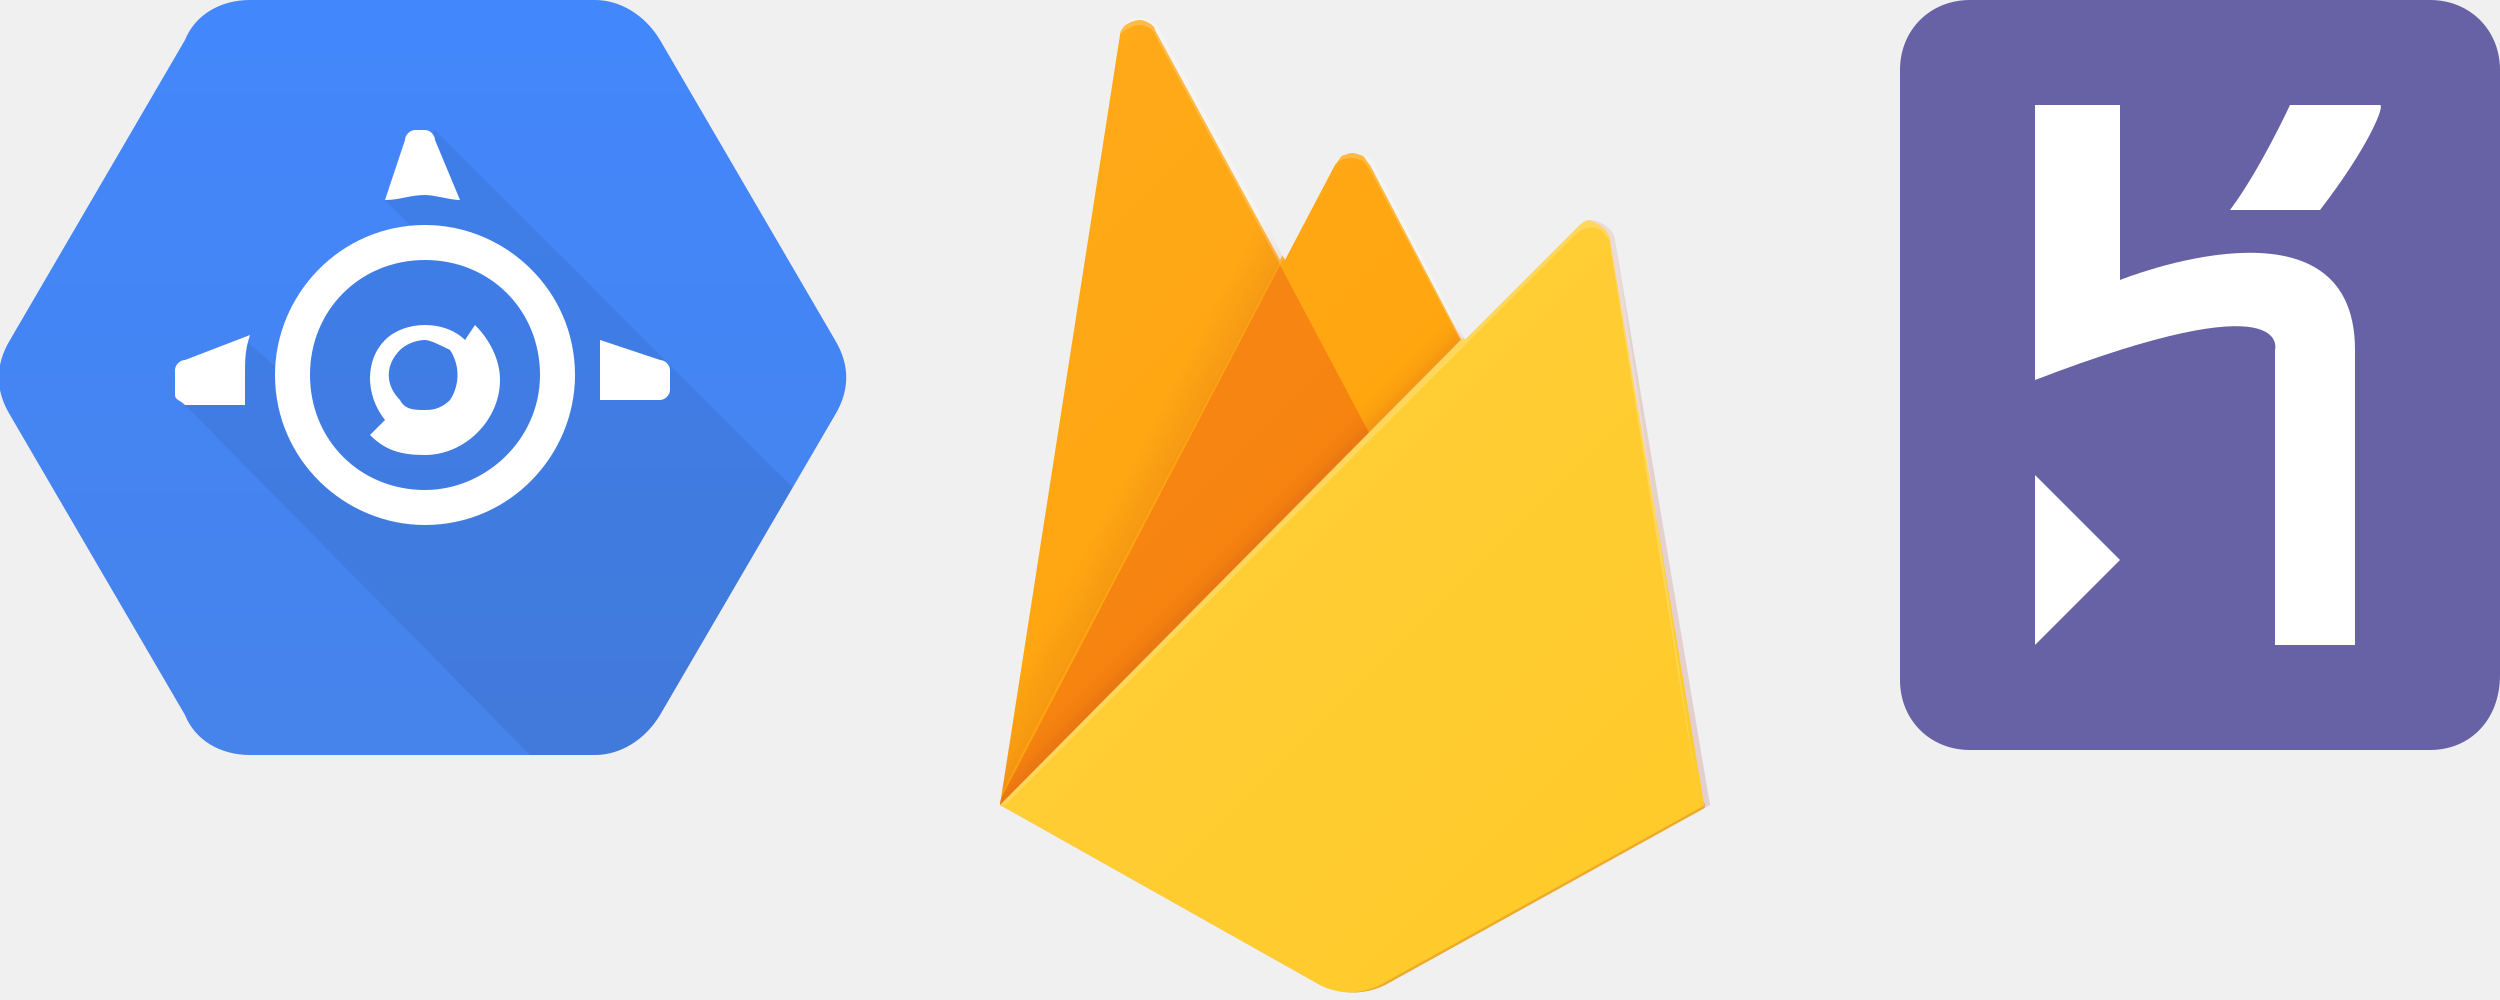
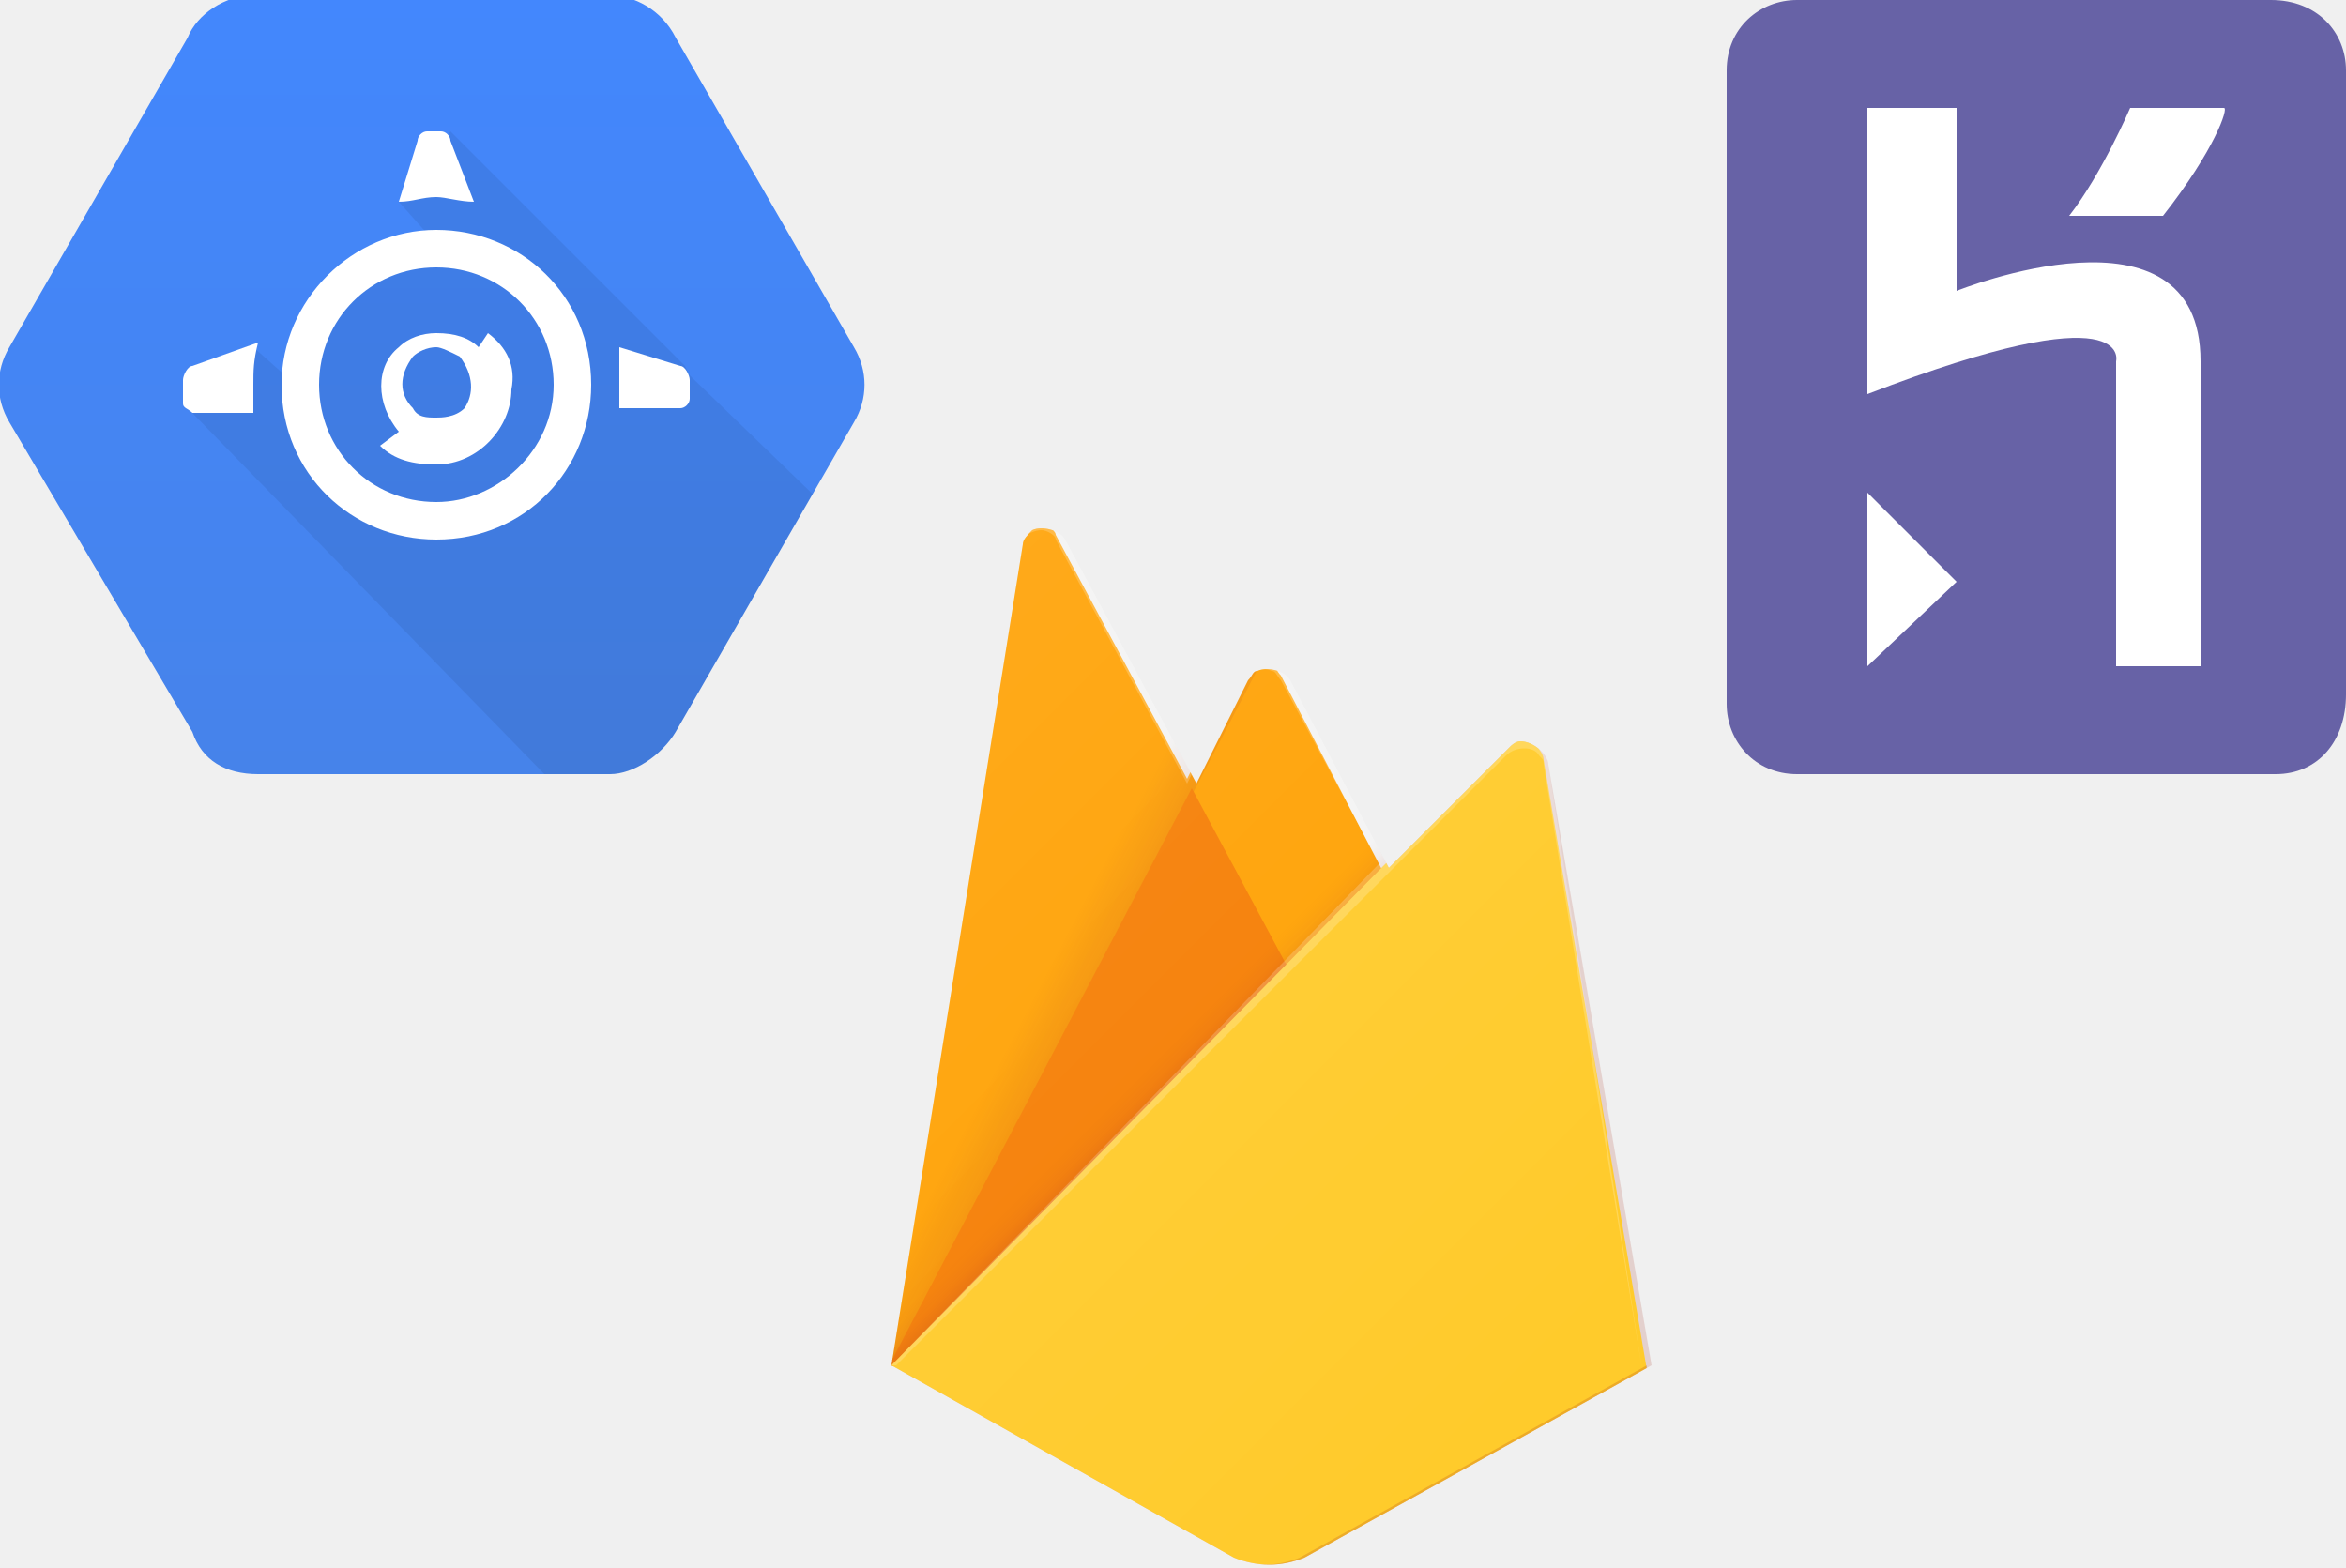
- <svg xmlns="http://www.w3.org/2000/svg" xmlns:xlink="http://www.w3.org/1999/xlink" version="1.1" id="Layer_1" x="0px" y="0px" viewBox="0 0 50 20" style="enable-background:new 0 0 50 20;" xml:space="preserve">
+ <svg xmlns="http://www.w3.org/2000/svg" xmlns:xlink="http://www.w3.org/1999/xlink" version="1.1" id="Layer_1" x="0px" y="0px" viewBox="0 0 50 33.4" style="enable-background:new 0 0 50 33.4;" xml:space="preserve">
  <style type="text/css">
	.st0{display:none;}
	.st1{fill:url(#SVGID_1_);}
	.st2{opacity:7.000000e-02;clip-path:url(#SVGID_3_);enable-background:new    ;}
	.st3{fill:#FFFFFF;}
	.st4{fill:#6762A6;}
	.st5{clip-path:url(#SVGID_5_);fill:#FFA000;}
- 	.st6{opacity:0.12;clip-path:url(#SVGID_5_);fill:url(#SVGID_6_);enable-background:new    ;}
- 	.st7{clip-path:url(#SVGID_5_);fill:#F57C00;}
- 	.st8{opacity:0.2;clip-path:url(#SVGID_5_);fill:url(#SVGID_7_);enable-background:new    ;}
- 	.st9{clip-path:url(#SVGID_5_);fill:#FFCA28;}
- 	.st10{clip-path:url(#SVGID_5_);fill:#FFFFFF;fill-opacity:0.2;}
- 	.st11{opacity:0.2;clip-path:url(#SVGID_5_);fill:#A52714;enable-background:new    ;}
- 	.st12{clip-path:url(#SVGID_5_);fill:url(#SVGID_8_);}
+ 	.st6{opacity:0.12;clip-path:url(#SVGID_7_);fill:url(#SVGID_8_);enable-background:new    ;}
+ 	.st7{clip-path:url(#SVGID_10_);fill:#F57C00;}
+ 	.st8{opacity:0.2;clip-path:url(#SVGID_12_);fill:url(#SVGID_13_);enable-background:new    ;}
+ 	.st9{clip-path:url(#SVGID_15_);fill:#FFCA28;}
+ 	.st10{clip-path:url(#SVGID_17_);fill:#FFFFFF;fill-opacity:0.2;}
+ 	.st11{opacity:0.2;clip-path:url(#SVGID_19_);fill:#A52714;enable-background:new    ;}
+ 	.st12{clip-path:url(#SVGID_21_);fill:url(#SVGID_22_);}
</style>
  <g id="Guides" class="st0">
</g>
  <g>
    <g id="BASE">
-       <linearGradient id="SVGID_1_" gradientUnits="userSpaceOnUse" x1="8.458" y1="-4.856" x2="8.458" y2="-19.889" gradientTransform="matrix(1 0 0 -1 0 -4.8557)">
+       <linearGradient id="SVGID_1_" gradientUnits="userSpaceOnUse" x1="9.279" y1="79.806" x2="9.279" y2="96.288" gradientTransform="matrix(1 0 0 1 0 -79.8557)">
        <stop offset="0" style="stop-color:#4387FD" />
        <stop offset="1" style="stop-color:#4683EA" />
      </linearGradient>
-       <path class="st1" d="M3.7,14.3l-3.5-6c-0.3-0.5-0.3-1,0-1.5l3.5-6C3.9,0.3,4.4,0,5,0h6.9c0.5,0,1,0.3,1.3,0.8l3.5,6    c0.3,0.5,0.3,1,0,1.5l-3.5,6c-0.3,0.5-0.8,0.8-1.3,0.8H5C4.4,15.1,3.9,14.8,3.7,14.3z" />
+       <path class="st1" d="M4.1,15.6L0.2,9c-0.3-0.5-0.3-1.1,0-1.6l3.8-6.6c0.2-0.5,0.8-0.9,1.4-0.9h7.6c0.5,0,1.1,0.3,1.4,0.9l3.8,6.6    c0.3,0.5,0.3,1.1,0,1.6l-3.8,6.6c-0.3,0.5-0.9,0.9-1.4,0.9H5.5C4.8,16.5,4.3,16.2,4.1,15.6z" />
    </g>
    <g id="shadow">
      <g>
        <g>
-           <defs>
-             <path id="SVGID_2_" d="M3.7,14.3l-3.5-6c-0.3-0.5-0.3-1,0-1.5l3.5-6C3.9,0.3,4.4,0,5,0h6.9c0.5,0,1,0.3,1.3,0.8l3.5,6       c0.3,0.5,0.3,1,0,1.5l-3.5,6c-0.3,0.5-0.8,0.8-1.3,0.8H5C4.4,15.1,3.9,14.8,3.7,14.3z" />
-           </defs>
-           <clipPath id="SVGID_3_">
-             <use xlink:href="#SVGID_2_" style="overflow:visible;" />
-           </clipPath>
-           <polygon class="st2" points="16,9.9 13.4,7.3 13.3,7.2 8.7,2.6 7.7,4 8.5,4.8 6.5,5.5 5.7,7.5 4.9,6.8 3.6,8 10.7,15.2       12.9,15.2     " />
+           <g>
+             <defs>
+               <path id="SVGID_2_" d="M4.1,15.6L0.2,9c-0.3-0.5-0.3-1.1,0-1.6l3.8-6.6c0.2-0.5,0.8-0.9,1.4-0.9h7.6c0.5,0,1.1,0.3,1.4,0.9        l3.8,6.6c0.3,0.5,0.3,1.1,0,1.6l-3.8,6.6c-0.3,0.5-0.9,0.9-1.4,0.9H5.5C4.8,16.5,4.3,16.2,4.1,15.6z" />
+             </defs>
+             <clipPath id="SVGID_3_">
+               <use xlink:href="#SVGID_2_" style="overflow:visible;" />
+             </clipPath>
+             <polygon class="st2" points="17.6,10.8 14.7,8 14.6,7.8 9.6,2.8 8.5,4.3 9.3,5.2 7.1,6 6.3,8.2 5.4,7.4 4,8.7 11.7,16.6        14.2,16.6      " />
+           </g>
        </g>
      </g>
    </g>
    <g id="art">
      <g>
-         <path class="st3" d="M8.5,4.5c-1.7,0-3,1.4-3,3c0,1.7,1.4,3,3,3c1.7,0,3-1.4,3-3C11.5,5.8,10.1,4.5,8.5,4.5 M8.5,9.8     c-1.3,0-2.3-1-2.3-2.3c0-1.3,1-2.3,2.3-2.3c1.3,0,2.3,1,2.3,2.3C10.8,8.8,9.7,9.8,8.5,9.8" />
-         <path class="st3" d="M13.2,7.2L12,6.8C12,7,12,7.3,12,7.5c0,0.2,0,0.4,0,0.5h1.2c0.1,0,0.2-0.1,0.2-0.2V7.4     C13.4,7.3,13.3,7.2,13.2,7.2" />
-         <path class="st3" d="M8.5,3.9C8.7,3.9,9,4,9.2,4L8.7,2.8c0-0.1-0.1-0.2-0.2-0.2H8.3c-0.1,0-0.2,0.1-0.2,0.2L7.7,4     C8,4,8.2,3.9,8.5,3.9" />
-         <path class="st3" d="M4.9,7.5c0-0.3,0-0.5,0.1-0.8L3.7,7.2c-0.1,0-0.2,0.1-0.2,0.2v0.5C3.5,8,3.6,8,3.7,8.1h1.2     C4.9,7.9,4.9,7.7,4.9,7.5" />
-         <path class="st3" d="M9.5,6.5L9.3,6.8v0C9.1,6.6,8.8,6.5,8.5,6.5c-0.3,0-0.6,0.1-0.8,0.3c-0.4,0.4-0.4,1.1,0,1.6L7.4,8.7     c0.3,0.3,0.6,0.4,1.1,0.4c0.8,0,1.5-0.7,1.5-1.5C10,7.2,9.8,6.8,9.5,6.5 M9,8C8.8,8.2,8.6,8.2,8.5,8.2C8.3,8.2,8.1,8.2,8,8     C7.7,7.7,7.7,7.3,8,7c0.1-0.1,0.3-0.2,0.5-0.2C8.6,6.8,8.8,6.9,9,7C9.2,7.3,9.2,7.7,9,8" />
+         <path class="st3" d="M9.3,4.9C7.5,4.9,6,6.4,6,8.2c0,1.9,1.5,3.3,3.3,3.3c1.9,0,3.3-1.5,3.3-3.3C12.6,6.3,11.1,4.9,9.3,4.9      M9.3,10.7c-1.4,0-2.5-1.1-2.5-2.5s1.1-2.5,2.5-2.5s2.5,1.1,2.5,2.5S10.6,10.7,9.3,10.7" />
+         <path class="st3" d="M14.5,7.8l-1.3-0.4c0,0.2,0,0.5,0,0.8c0,0.2,0,0.4,0,0.5h1.3c0.1,0,0.2-0.1,0.2-0.2V8.1     C14.7,8,14.6,7.8,14.5,7.8" />
+         <path class="st3" d="M9.3,4.2c0.2,0,0.5,0.1,0.8,0.1L9.6,3c0-0.1-0.1-0.2-0.2-0.2H9.1C9,2.8,8.9,2.9,8.9,3L8.5,4.3     C8.8,4.3,9,4.2,9.3,4.2" />
+         <path class="st3" d="M5.4,8.2c0-0.3,0-0.5,0.1-0.9L4.1,7.8C4,7.8,3.9,8,3.9,8.1v0.5c0,0.1,0.1,0.1,0.2,0.2h1.3     C5.4,8.6,5.4,8.4,5.4,8.2" />
+         <path class="st3" d="M10.4,7.1l-0.2,0.3l0,0C10,7.2,9.7,7.1,9.3,7.1C9,7.1,8.7,7.2,8.5,7.4C8,7.8,8,8.6,8.5,9.2L8.1,9.5     c0.3,0.3,0.7,0.4,1.2,0.4c0.9,0,1.6-0.8,1.6-1.6C11,7.8,10.8,7.4,10.4,7.1 M9.9,8.7C9.7,8.9,9.4,8.9,9.3,8.9     c-0.2,0-0.4,0-0.5-0.2C8.5,8.4,8.5,8,8.8,7.6c0.1-0.1,0.3-0.2,0.5-0.2c0.1,0,0.3,0.1,0.5,0.2C10.1,8,10.1,8.4,9.9,8.7" />
      </g>
    </g>
  </g>
-   <g id="Guides_1_" class="st0">
- </g>
  <g>
-     <path class="st4" d="M48.6,15h-9.2c-0.8,0-1.4-0.6-1.4-1.4V1.4c0-0.8,0.6-1.4,1.4-1.4h9.2C49.4,0,50,0.6,50,1.4v12.1   C50,14.4,49.4,15,48.6,15L48.6,15z" />
-     <path class="st3" d="M45.5,12.9V7c0,0,0.4-1.4-4.8,0.6c0,0,0-5.5,0-5.5l1.7,0v3.5c0,0,4.7-1.9,4.7,1.4v5.9H45.5L45.5,12.9z    M46.4,4.2h-1.8c0.6-0.8,1.2-2.1,1.2-2.1h1.8C47.7,2.1,47.4,2.9,46.4,4.2L46.4,4.2z M40.7,12.9V9.5l1.7,1.7L40.7,12.9L40.7,12.9z" />
+     <path class="st4" d="M48.5,16.5H38.3c-0.9,0-1.5-0.7-1.5-1.5V1.5c0-0.9,0.7-1.5,1.5-1.5h10.1C49.4,0,50,0.7,50,1.5v13.3   C50,15.8,49.4,16.5,48.5,16.5L48.5,16.5z" />
+     <path class="st3" d="M45.1,14.2V7.7c0,0,0.4-1.5-5.3,0.7V2.3h1.9v3.9c0,0,5.2-2.1,5.2,1.5v6.5H45.1L45.1,14.2z M46.1,4.6h-2   c0.7-0.9,1.3-2.3,1.3-2.3h2C47.5,2.3,47.2,3.2,46.1,4.6L46.1,4.6z M39.8,14.2v-3.7l1.9,1.9L39.8,14.2L39.8,14.2z" />
  </g>
  <g>
    <g>
-       <defs>
-         <path id="SVGID_4_" d="M32.3,4.8c0-0.2-0.3-0.4-0.5-0.4c-0.1,0-0.2,0.1-0.2,0.1l-2.3,2.3l-1.8-3.5c-0.1-0.2-0.4-0.3-0.6-0.2     c-0.1,0-0.1,0.1-0.2,0.2l-1,1.9l-2.5-4.6c-0.1-0.2-0.4-0.3-0.6-0.2c-0.1,0.1-0.2,0.2-0.2,0.3l-2.4,15.4l6.4,3.6     c0.4,0.2,0.9,0.2,1.3,0l6.5-3.6L32.3,4.8z" />
-       </defs>
-       <clipPath id="SVGID_5_">
-         <use xlink:href="#SVGID_4_" style="overflow:visible;" />
-       </clipPath>
-       <path class="st5" d="M19.9,16.2l2.4-15.4c0-0.2,0.3-0.4,0.5-0.4c0.1,0,0.3,0.1,0.3,0.2l2.5,4.6l1-1.9c0.1-0.2,0.4-0.3,0.6-0.2    c0.1,0,0.1,0.1,0.2,0.2l6.7,12.8H19.9z" />
-       <linearGradient id="SVGID_6_" gradientUnits="userSpaceOnUse" x1="22.63" y1="-244.049" x2="21.741" y2="-244.514" gradientTransform="matrix(1 0 0 1 0 254.9936)">
-         <stop offset="0" style="stop-color:#A52714" />
-         <stop offset="0.4" style="stop-color:#A52714;stop-opacity:0.5" />
-         <stop offset="0.8" style="stop-color:#A52714;stop-opacity:0" />
-       </linearGradient>
-       <path class="st6" d="M28.1,0.5l-11.8-1v21.3l3.6-4.7L28.1,0.5z" />
-       <path class="st7" d="M28.2,10.2l-2.6-4.9l-5.7,10.9L28.2,10.2z" />
-       <linearGradient id="SVGID_7_" gradientUnits="userSpaceOnUse" x1="26.407" y1="-245.342" x2="26.009" y2="-245.74" gradientTransform="matrix(1 0 0 1 0 254.9936)">
-         <stop offset="0" style="stop-color:#A52714;stop-opacity:0.8" />
-         <stop offset="0.5" style="stop-color:#A52714;stop-opacity:0.21" />
-         <stop offset="1" style="stop-color:#A52714;stop-opacity:0" />
-       </linearGradient>
-       <path class="st8" d="M16.3-0.5h21.3v21.3H16.3C16.3,20.9,16.3-0.5,16.3-0.5z" />
-       <path class="st9" d="M34.1,16.2L32.2,4.8c0-0.2-0.3-0.4-0.5-0.4c-0.1,0-0.2,0.1-0.2,0.1L19.9,16.2l6.4,3.6c0.4,0.2,0.9,0.2,1.3,0    L34.1,16.2z" />
-       <path class="st10" d="M32.3,4.8c0-0.2-0.3-0.4-0.5-0.4c-0.1,0-0.2,0.1-0.2,0.1l-2.3,2.3l-1.8-3.5c-0.1-0.2-0.4-0.3-0.6-0.2    c-0.1,0-0.1,0.1-0.2,0.2l-1,1.9l-2.5-4.6c-0.1-0.2-0.4-0.3-0.6-0.2c-0.1,0.1-0.2,0.2-0.2,0.3l-2.4,15.4h0l0,0l0.1,0L29.2,7    l2.3-2.3c0.2-0.2,0.5-0.2,0.6,0c0.1,0.1,0.1,0.1,0.1,0.2l1.8,11.3l0,0L32.3,4.8z M19.9,16.2l2.4-15.3c0-0.2,0.3-0.4,0.5-0.4    c0.1,0,0.3,0.1,0.3,0.2l2.5,4.6l1-1.9c0.1-0.2,0.4-0.3,0.6-0.2c0.1,0,0.1,0.1,0.2,0.2l1.8,3.4L19.9,16.2z" />
-       <path class="st11" d="M27.6,19.7c-0.4,0.2-0.9,0.2-1.3,0l-6.4-3.6l0,0.1l6.4,3.6c0.4,0.2,0.9,0.2,1.3,0l6.5-3.6l0-0.1L27.6,19.7z" />
-       <linearGradient id="SVGID_8_" gradientUnits="userSpaceOnUse" x1="-620.43" y1="-1311.501" x2="-614.865" y2="-1317.066" gradientTransform="matrix(2.67 0 0 -2.67 1676.022 -3497.83)">
-         <stop offset="0" style="stop-color:#FFFFFF;stop-opacity:0.1" />
-         <stop offset="1" style="stop-color:#FFFFFF;stop-opacity:0" />
-       </linearGradient>
-       <path class="st12" d="M32.3,4.8c0-0.2-0.3-0.4-0.5-0.4c-0.1,0-0.2,0.1-0.2,0.1l-2.3,2.3l-1.8-3.5c-0.1-0.2-0.4-0.3-0.6-0.2    c-0.1,0-0.1,0.1-0.2,0.2l-1,1.9l-2.5-4.6c-0.1-0.2-0.4-0.3-0.6-0.2c-0.1,0.1-0.2,0.2-0.2,0.3l-2.4,15.4l6.4,3.6    c0.4,0.2,0.9,0.2,1.3,0l6.5-3.6L32.3,4.8z" />
+       <g>
+         <defs>
+           <path id="SVGID_4_" d="M33,16.3c0-0.2-0.3-0.5-0.6-0.5c-0.1,0-0.2,0.1-0.2,0.1l-2.6,2.6l-2.1-4c-0.1-0.2-0.5-0.3-0.7-0.2      c-0.1,0-0.1,0.1-0.2,0.2l-1.1,2.2l-2.8-5.2c-0.1-0.2-0.5-0.3-0.7-0.2c-0.1,0.1-0.2,0.2-0.2,0.3L19,29.1l7.3,4.1      c0.5,0.2,1,0.2,1.5,0l7.4-4.1L33,16.3z" />
+         </defs>
+         <clipPath id="SVGID_5_">
+           <use xlink:href="#SVGID_4_" style="overflow:visible;" />
+         </clipPath>
+         <path class="st5" d="M18.9,29.2l2.7-17.5c0-0.2,0.3-0.5,0.6-0.5c0.1,0,0.3,0.1,0.3,0.2l2.8,5.2l1.1-2.2c0.1-0.2,0.5-0.3,0.7-0.2     c0.1,0,0.1,0.1,0.2,0.2l7.6,14.6H18.9V29.2z" />
+       </g>
+       <g>
+         <defs>
+           <path id="SVGID_6_" d="M33,16.3c0-0.2-0.3-0.5-0.6-0.5c-0.1,0-0.2,0.1-0.2,0.1l-2.6,2.6l-2.1-4c-0.1-0.2-0.5-0.3-0.7-0.2      c-0.1,0-0.1,0.1-0.2,0.2l-1.1,2.2l-2.8-5.2c-0.1-0.2-0.5-0.3-0.7-0.2c-0.1,0.1-0.2,0.2-0.2,0.3L19,29.1l7.3,4.1      c0.5,0.2,1,0.2,1.5,0l7.4-4.1L33,16.3z" />
+         </defs>
+         <clipPath id="SVGID_7_">
+           <use xlink:href="#SVGID_6_" style="overflow:visible;" />
+         </clipPath>
+         <linearGradient id="SVGID_8_" gradientUnits="userSpaceOnUse" x1="22.053" y1="266.8" x2="21.04" y2="267.33" gradientTransform="matrix(1 0 0 -1 0 289.9936)">
+           <stop offset="0" style="stop-color:#A52714" />
+           <stop offset="0.4" style="stop-color:#A52714;stop-opacity:0.5" />
+           <stop offset="0.8" style="stop-color:#A52714;stop-opacity:0" />
+         </linearGradient>
+         <path class="st6" d="M28.3,11.4l-13.4-1.1v24.3l4.1-5.4L28.3,11.4z" />
+       </g>
+       <g>
+         <defs>
+           <path id="SVGID_9_" d="M33,16.3c0-0.2-0.3-0.5-0.6-0.5c-0.1,0-0.2,0.1-0.2,0.1l-2.6,2.6l-2.1-4c-0.1-0.2-0.5-0.3-0.7-0.2      c-0.1,0-0.1,0.1-0.2,0.2l-1.1,2.2l-2.8-5.2c-0.1-0.2-0.5-0.3-0.7-0.2c-0.1,0.1-0.2,0.2-0.2,0.3L19,29.1l7.3,4.1      c0.5,0.2,1,0.2,1.5,0l7.4-4.1L33,16.3z" />
+         </defs>
+         <clipPath id="SVGID_10_">
+           <use xlink:href="#SVGID_9_" style="overflow:visible;" />
+         </clipPath>
+         <path class="st7" d="M28.4,22.4l-3-5.6l-6.5,12.4L28.4,22.4z" />
+       </g>
+       <g>
+         <defs>
+           <path id="SVGID_11_" d="M33,16.3c0-0.2-0.3-0.5-0.6-0.5c-0.1,0-0.2,0.1-0.2,0.1l-2.6,2.6l-2.1-4c-0.1-0.2-0.5-0.3-0.7-0.2      c-0.1,0-0.1,0.1-0.2,0.2l-1.1,2.2l-2.8-5.2c-0.1-0.2-0.5-0.3-0.7-0.2c-0.1,0.1-0.2,0.2-0.2,0.3L19,29.1l7.3,4.1      c0.5,0.2,1,0.2,1.5,0l7.4-4.1L33,16.3z" />
+         </defs>
+         <clipPath id="SVGID_12_">
+           <use xlink:href="#SVGID_11_" style="overflow:visible;" />
+         </clipPath>
+         <linearGradient id="SVGID_13_" gradientUnits="userSpaceOnUse" x1="26.349" y1="268.236" x2="25.895" y2="268.689" gradientTransform="matrix(1 0 0 -1 0 289.9936)">
+           <stop offset="0" style="stop-color:#A52714;stop-opacity:0.8" />
+           <stop offset="0.5" style="stop-color:#A52714;stop-opacity:0.21" />
+           <stop offset="1" style="stop-color:#A52714;stop-opacity:0" />
+         </linearGradient>
+         <path class="st8" d="M14.8,10.2h24.3v24.3H14.8C14.8,34.6,14.8,10.2,14.8,10.2z" />
+       </g>
+       <g>
+         <defs>
+           <path id="SVGID_14_" d="M33,16.3c0-0.2-0.3-0.5-0.6-0.5c-0.1,0-0.2,0.1-0.2,0.1l-2.6,2.6l-2.1-4c-0.1-0.2-0.5-0.3-0.7-0.2      c-0.1,0-0.1,0.1-0.2,0.2l-1.1,2.2l-2.8-5.2c-0.1-0.2-0.5-0.3-0.7-0.2c-0.1,0.1-0.2,0.2-0.2,0.3L19,29.1l7.3,4.1      c0.5,0.2,1,0.2,1.5,0l7.4-4.1L33,16.3z" />
+         </defs>
+         <clipPath id="SVGID_15_">
+           <use xlink:href="#SVGID_14_" style="overflow:visible;" />
+         </clipPath>
+         <path class="st9" d="M35.1,29.2l-2.2-13c0-0.2-0.3-0.5-0.6-0.5c-0.1,0-0.2,0.1-0.2,0.1L18.9,29.2l7.3,4.1c0.5,0.2,1,0.2,1.5,0     L35.1,29.2z" />
+       </g>
+       <g>
+         <defs>
+           <path id="SVGID_16_" d="M33,16.3c0-0.2-0.3-0.5-0.6-0.5c-0.1,0-0.2,0.1-0.2,0.1l-2.6,2.6l-2.1-4c-0.1-0.2-0.5-0.3-0.7-0.2      c-0.1,0-0.1,0.1-0.2,0.2l-1.1,2.2l-2.8-5.2c-0.1-0.2-0.5-0.3-0.7-0.2c-0.1,0.1-0.2,0.2-0.2,0.3L19,29.1l7.3,4.1      c0.5,0.2,1,0.2,1.5,0l7.4-4.1L33,16.3z" />
+         </defs>
+         <clipPath id="SVGID_17_">
+           <use xlink:href="#SVGID_16_" style="overflow:visible;" />
+         </clipPath>
+         <path class="st10" d="M33,16.3c0-0.2-0.3-0.5-0.6-0.5c-0.1,0-0.2,0.1-0.2,0.1l-2.6,2.6l-2.1-4c-0.1-0.2-0.5-0.3-0.7-0.2     c-0.1,0-0.1,0.1-0.2,0.2l-1.1,2.2l-2.8-5.2c-0.1-0.2-0.5-0.3-0.7-0.2c-0.1,0.1-0.2,0.2-0.2,0.3L19,29.1l0,0l0,0h0.1l10.4-10.4     l2.6-2.6c0.2-0.2,0.6-0.2,0.7,0c0.1,0.1,0.1,0.1,0.1,0.2L35,29.2l0,0L33,16.3z M18.9,29.2l2.7-17.4c0-0.2,0.3-0.5,0.6-0.5     c0.1,0,0.3,0.1,0.3,0.2l2.8,5.2l1.1-2.2c0.1-0.2,0.5-0.3,0.7-0.2c0.1,0,0.1,0.1,0.2,0.2l2.1,3.9L18.9,29.2z" />
+       </g>
+       <g>
+         <defs>
+           <path id="SVGID_18_" d="M33,16.3c0-0.2-0.3-0.5-0.6-0.5c-0.1,0-0.2,0.1-0.2,0.1l-2.6,2.6l-2.1-4c-0.1-0.2-0.5-0.3-0.7-0.2      c-0.1,0-0.1,0.1-0.2,0.2l-1.1,2.2l-2.8-5.2c-0.1-0.2-0.5-0.3-0.7-0.2c-0.1,0.1-0.2,0.2-0.2,0.3L19,29.1l7.3,4.1      c0.5,0.2,1,0.2,1.5,0l7.4-4.1L33,16.3z" />
+         </defs>
+         <clipPath id="SVGID_19_">
+           <use xlink:href="#SVGID_18_" style="overflow:visible;" />
+         </clipPath>
+         <path class="st11" d="M27.7,33.2c-0.5,0.2-1,0.2-1.5,0l-7.3-4.1v0.1l7.3,4.1c0.5,0.2,1,0.2,1.5,0l7.4-4.1v-0.1L27.7,33.2z" />
+       </g>
+       <g>
+         <defs>
+           <path id="SVGID_20_" d="M33,16.3c0-0.2-0.3-0.5-0.6-0.5c-0.1,0-0.2,0.1-0.2,0.1l-2.6,2.6l-2.1-4c-0.1-0.2-0.5-0.3-0.7-0.2      c-0.1,0-0.1,0.1-0.2,0.2l-1.1,2.2l-2.8-5.2c-0.1-0.2-0.5-0.3-0.7-0.2c-0.1,0.1-0.2,0.2-0.2,0.3L19,29.1l7.3,4.1      c0.5,0.2,1,0.2,1.5,0l7.4-4.1L33,16.3z" />
+         </defs>
+         <clipPath id="SVGID_21_">
+           <use xlink:href="#SVGID_20_" style="overflow:visible;" />
+         </clipPath>
+         <linearGradient id="SVGID_22_" gradientUnits="userSpaceOnUse" x1="-628.294" y1="1378.201" x2="-621.955" y2="1384.54" gradientTransform="matrix(2.67 0 0 2.67 1696.062 -3664.68)">
+           <stop offset="0" style="stop-color:#FFFFFF;stop-opacity:0.1" />
+           <stop offset="1" style="stop-color:#FFFFFF;stop-opacity:0" />
+         </linearGradient>
+         <path class="st12" d="M33,16.3c0-0.2-0.3-0.5-0.6-0.5c-0.1,0-0.2,0.1-0.2,0.1l-2.6,2.6l-2.1-4c-0.1-0.2-0.5-0.3-0.7-0.2     c-0.1,0-0.1,0.1-0.2,0.2l-1.1,2.2l-2.8-5.2c-0.1-0.2-0.5-0.3-0.7-0.2c-0.1,0.1-0.2,0.2-0.2,0.3L19,29.1l7.3,4.1     c0.5,0.2,1,0.2,1.5,0l7.4-4.1L33,16.3z" />
+       </g>
    </g>
  </g>
</svg>
